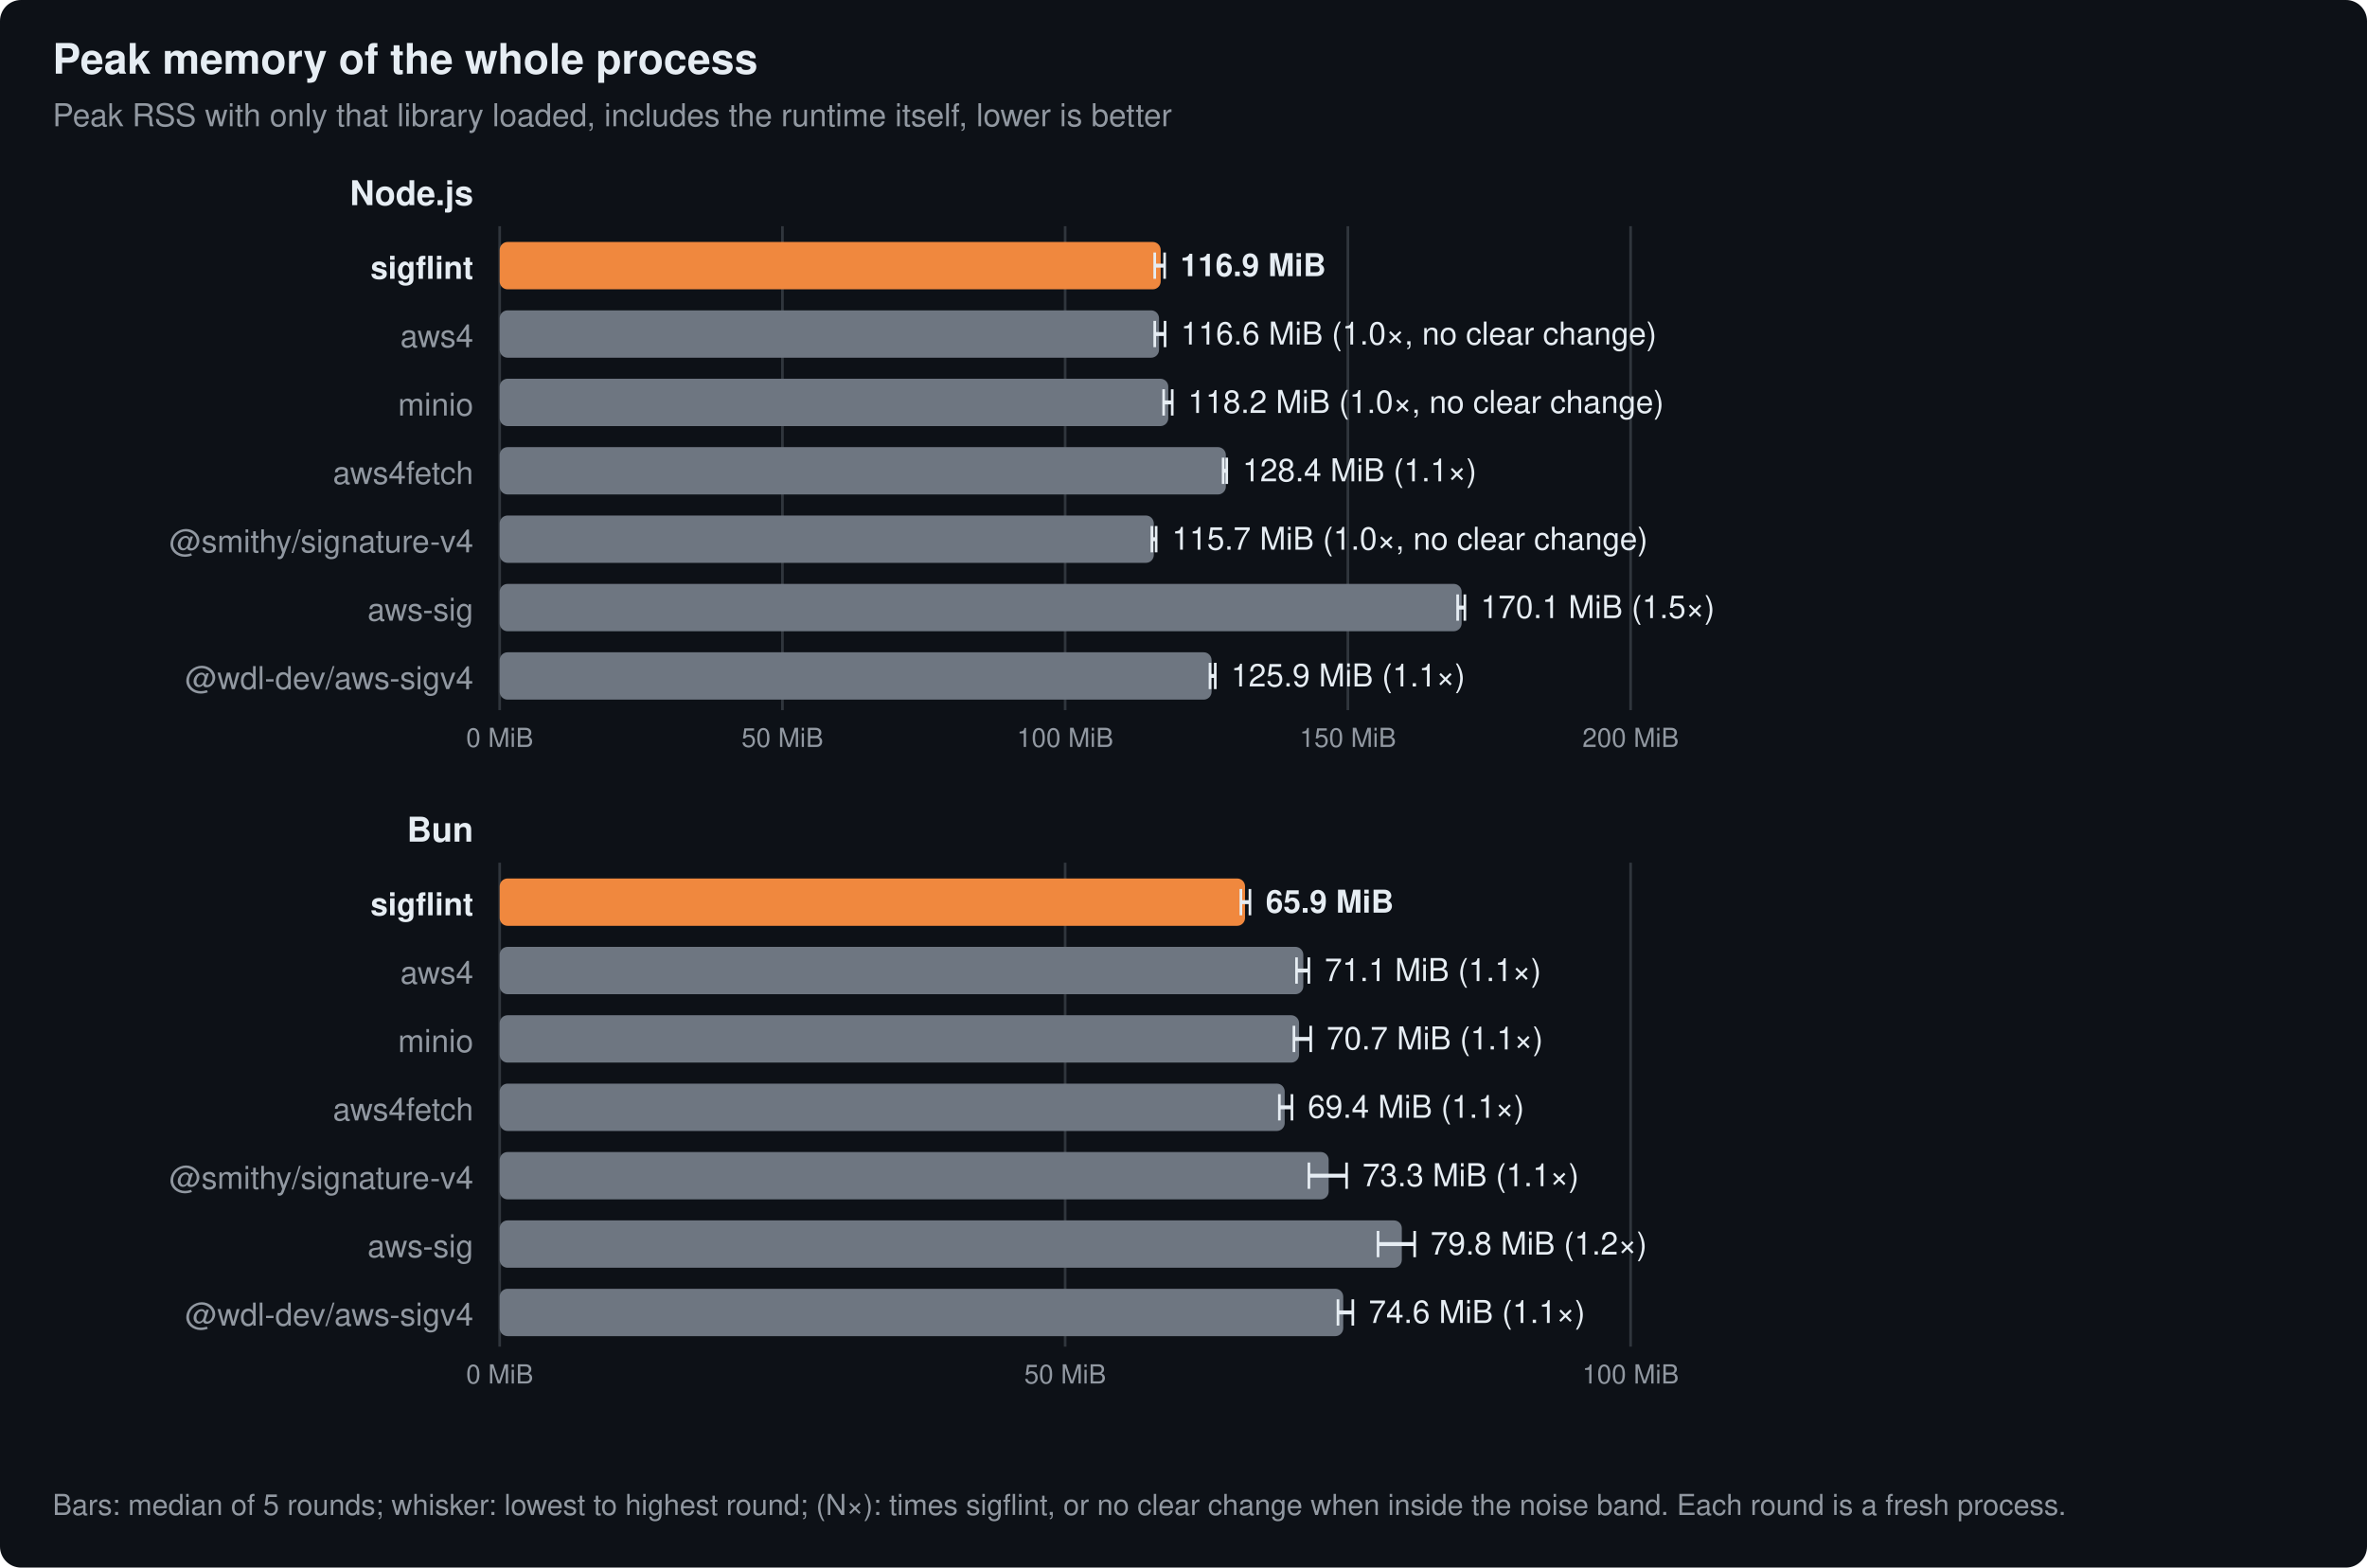
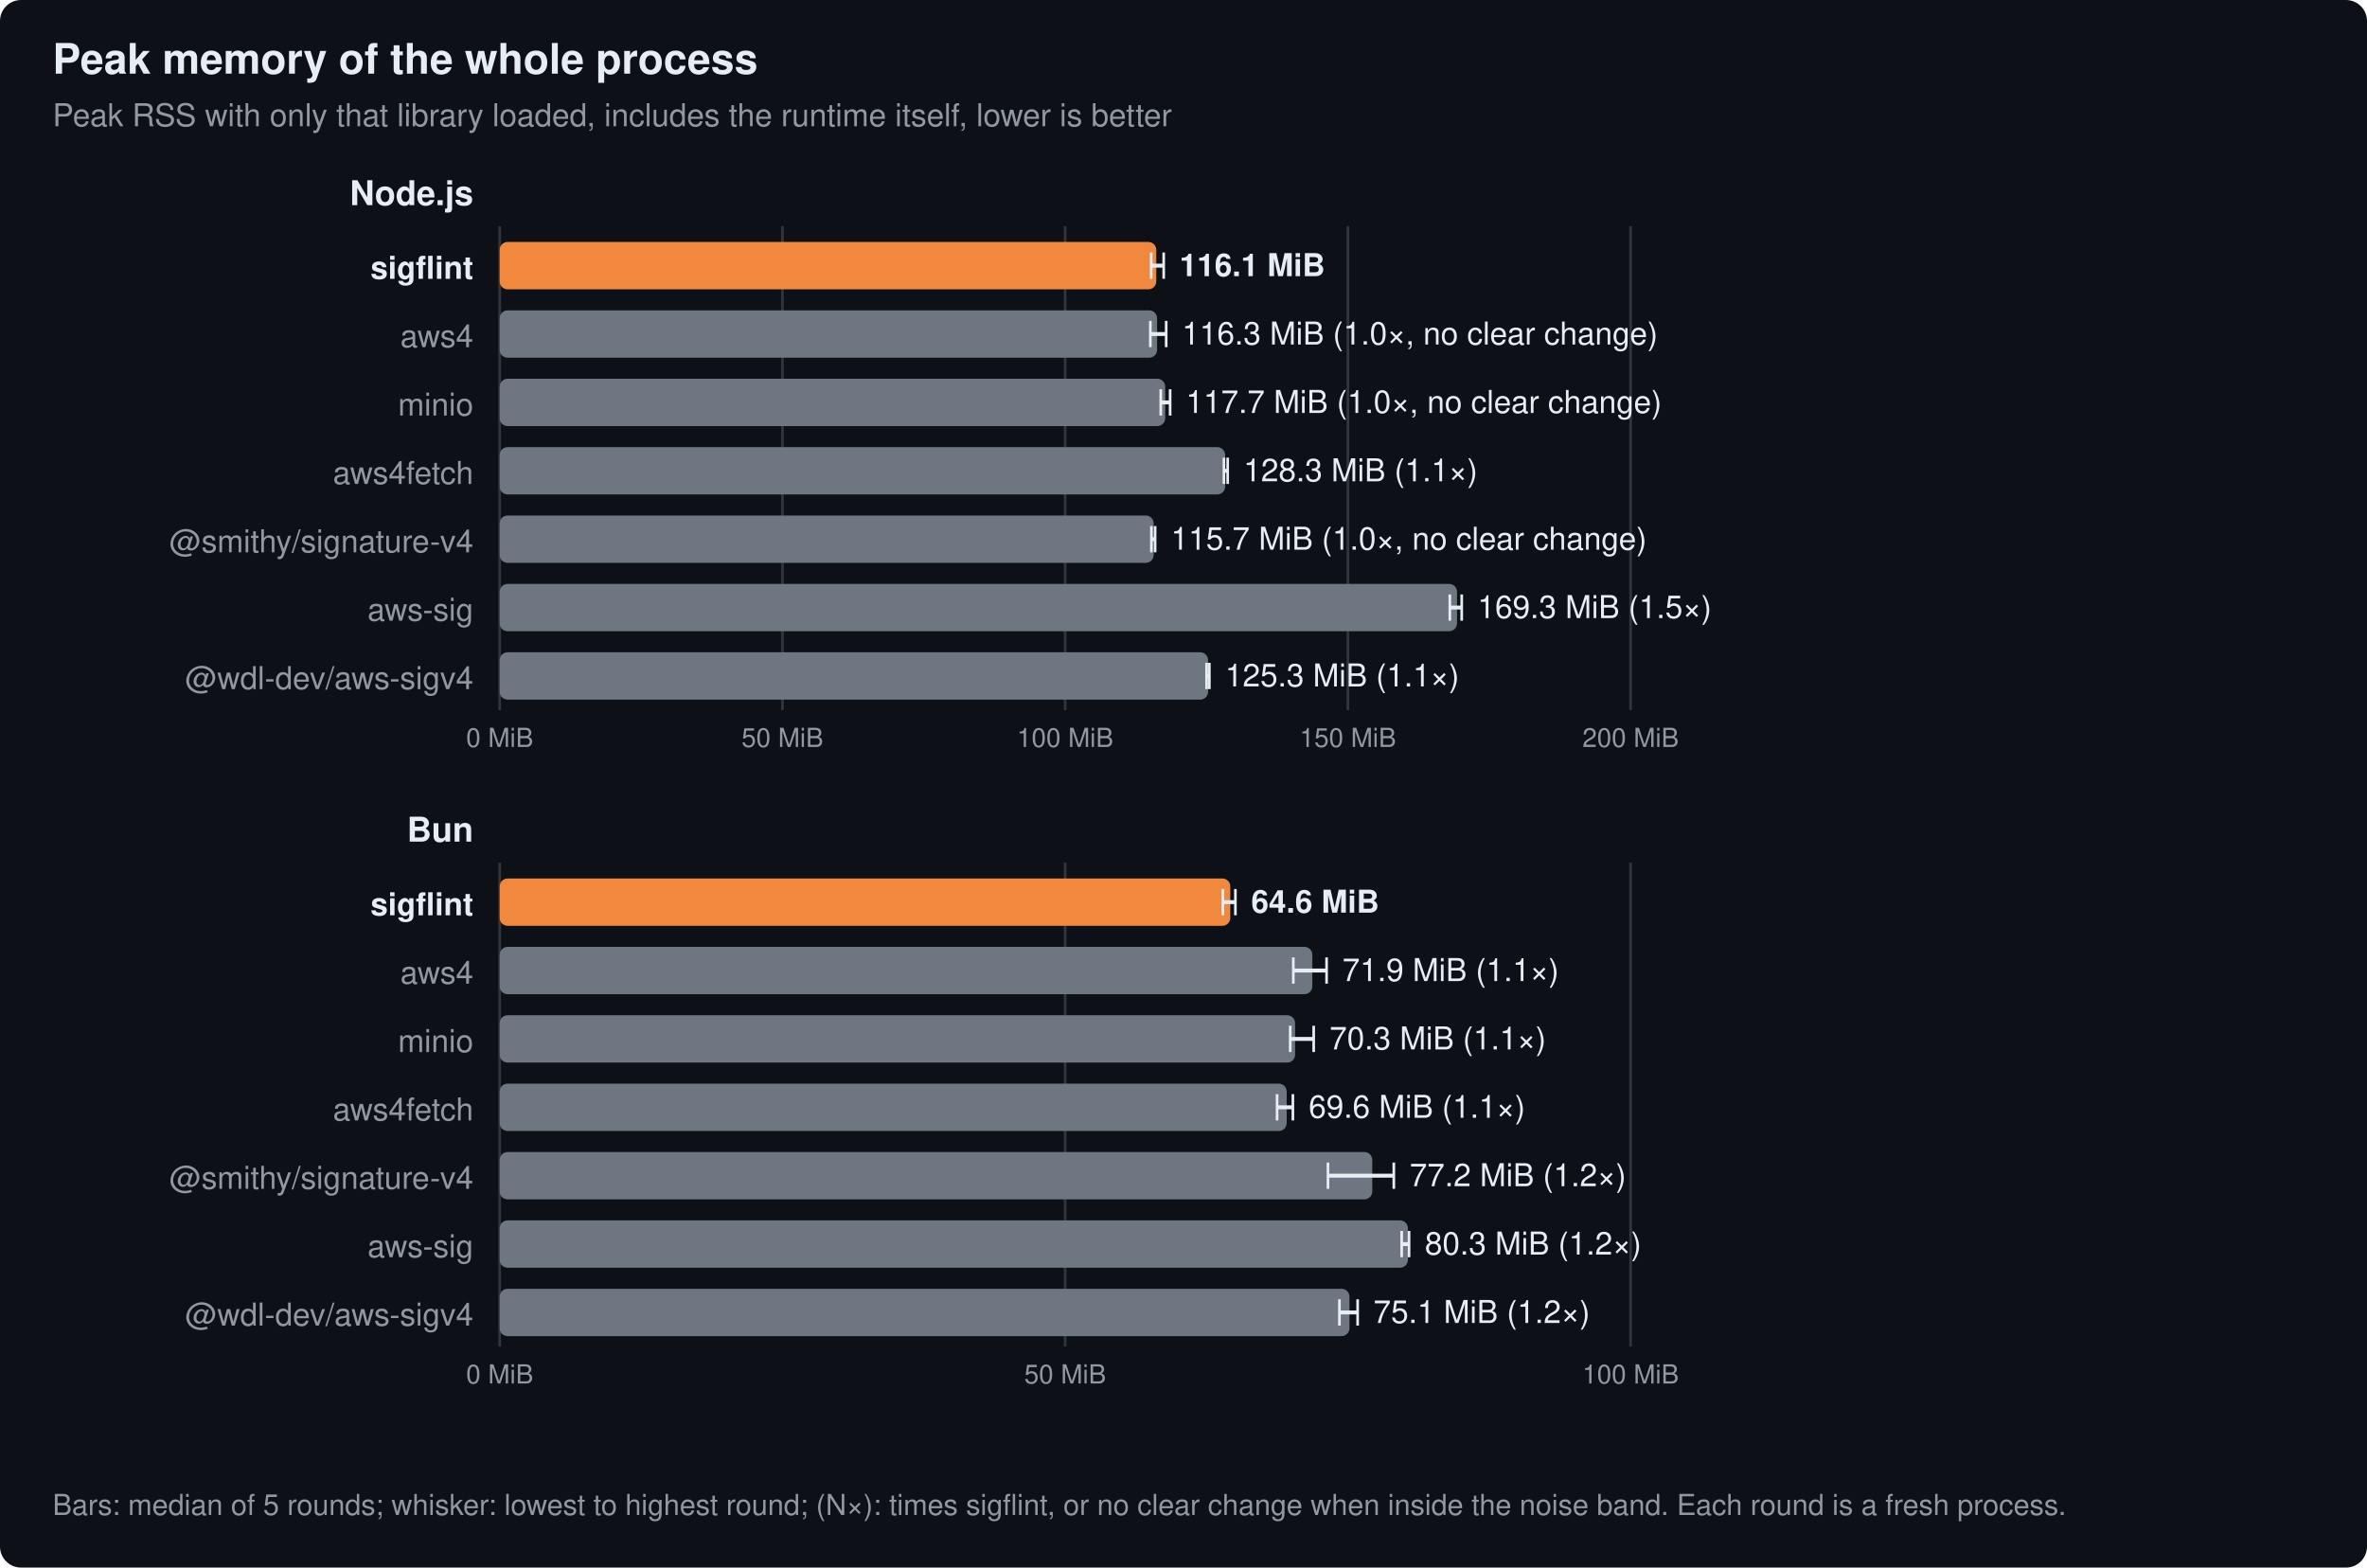
<svg xmlns="http://www.w3.org/2000/svg" width="900" height="596" viewBox="0 0 900 596" role="img" aria-labelledby="t" font-family="-apple-system,BlinkMacSystemFont,'Segoe UI',Helvetica,Arial,sans-serif">
  <rect width="900" height="596" rx="8" fill="#0d1117" />
  <text x="20" y="28" font-size="16" fill="#e6edf3" text-anchor="start" font-weight="600">Peak memory of the whole process</text>
  <text x="20" y="48" font-size="12" fill="#9198a1" text-anchor="start" font-weight="400">Peak RSS with only that library loaded, includes the runtime itself, lower is better</text>
  <text x="180" y="78" font-size="13" fill="#e6edf3" text-anchor="end" font-weight="700">Node.js</text>
  <line x1="190" y1="86" x2="190" y2="270" stroke="#30363d" />
  <text x="190" y="284" font-size="10" fill="#9198a1" text-anchor="middle" font-weight="400">0 MiB</text>
  <line x1="297.5" y1="86" x2="297.5" y2="270" stroke="#30363d" />
  <text x="297.5" y="284" font-size="10" fill="#9198a1" text-anchor="middle" font-weight="400">50 MiB</text>
  <line x1="405" y1="86" x2="405" y2="270" stroke="#30363d" />
  <text x="405" y="284" font-size="10" fill="#9198a1" text-anchor="middle" font-weight="400">100 MiB</text>
  <line x1="512.5" y1="86" x2="512.5" y2="270" stroke="#30363d" />
  <text x="512.5" y="284" font-size="10" fill="#9198a1" text-anchor="middle" font-weight="400">150 MiB</text>
  <line x1="620" y1="86" x2="620" y2="270" stroke="#30363d" />
  <text x="620" y="284" font-size="10" fill="#9198a1" text-anchor="middle" font-weight="400">200 MiB</text>
  <text x="180" y="106" font-size="12" fill="#e6edf3" text-anchor="end" font-weight="700">sigflint</text>
-   <rect x="190" y="92" width="251.323" height="18" rx="3" fill="#f0883e" />
-   <line x1="439.056" y1="101" x2="442.818" y2="101" stroke="#e6edf3" stroke-width="1.5" />
-   <line x1="439.056" y1="96" x2="439.056" y2="106" stroke="#e6edf3" />
-   <line x1="442.818" y1="96" x2="442.818" y2="106" stroke="#e6edf3" />
-   <text x="448.818" y="105" font-size="12" fill="#e6edf3" text-anchor="start" font-weight="700">116.9 MiB</text>
+   <rect x="190" y="92" width="249.652" height="18" rx="3" fill="#f0883e" />
+   <line x1="437.72" y1="101" x2="442.474" y2="101" stroke="#e6edf3" stroke-width="1.5" />
+   <line x1="437.72" y1="96" x2="437.72" y2="106" stroke="#e6edf3" />
+   <line x1="442.474" y1="96" x2="442.474" y2="106" stroke="#e6edf3" />
+   <text x="448.474" y="105" font-size="12" fill="#e6edf3" text-anchor="start" font-weight="700">116.1 MiB</text>
  <text x="180" y="132" font-size="12" fill="#9198a1" text-anchor="end" font-weight="400">aws4</text>
-   <rect x="190" y="118" width="250.693" height="18" rx="3" fill="#6e7681" />
-   <line x1="439.064" y1="127" x2="442.978" y2="127" stroke="#e6edf3" stroke-width="1.5" />
-   <line x1="439.064" y1="122" x2="439.064" y2="132" stroke="#e6edf3" />
-   <line x1="442.978" y1="122" x2="442.978" y2="132" stroke="#e6edf3" />
-   <text x="448.978" y="131" font-size="12" fill="#e6edf3" text-anchor="start" font-weight="400">116.6 MiB  (1.0×, no clear change)</text>
+   <rect x="190" y="118" width="249.954" height="18" rx="3" fill="#6e7681" />
+   <line x1="437.393" y1="127" x2="443.414" y2="127" stroke="#e6edf3" stroke-width="1.5" />
+   <line x1="437.393" y1="122" x2="437.393" y2="132" stroke="#e6edf3" />
+   <line x1="443.414" y1="122" x2="443.414" y2="132" stroke="#e6edf3" />
+   <text x="449.414" y="131" font-size="12" fill="#e6edf3" text-anchor="start" font-weight="400">116.3 MiB  (1.0×, no clear change)</text>
  <text x="180" y="158" font-size="12" fill="#9198a1" text-anchor="end" font-weight="400">minio</text>
-   <rect x="190" y="144" width="254.212" height="18" rx="3" fill="#6e7681" />
-   <line x1="442.449" y1="153" x2="445.716" y2="153" stroke="#e6edf3" stroke-width="1.5" />
-   <line x1="442.449" y1="148" x2="442.449" y2="158" stroke="#e6edf3" />
-   <line x1="445.716" y1="148" x2="445.716" y2="158" stroke="#e6edf3" />
-   <text x="451.716" y="157" font-size="12" fill="#e6edf3" text-anchor="start" font-weight="400">118.2 MiB  (1.0×, no clear change)</text>
+   <rect x="190" y="144" width="253.045" height="18" rx="3" fill="#6e7681" />
+   <line x1="441.357" y1="153" x2="444.909" y2="153" stroke="#e6edf3" stroke-width="1.5" />
+   <line x1="441.357" y1="148" x2="441.357" y2="158" stroke="#e6edf3" />
+   <line x1="444.909" y1="148" x2="444.909" y2="158" stroke="#e6edf3" />
+   <text x="450.909" y="157" font-size="12" fill="#e6edf3" text-anchor="start" font-weight="400">117.7 MiB  (1.0×, no clear change)</text>
  <text x="180" y="184" font-size="12" fill="#9198a1" text-anchor="end" font-weight="400">aws4fetch</text>
-   <rect x="190" y="170" width="276.107" height="18" rx="3" fill="#6e7681" />
-   <line x1="465.074" y1="179" x2="466.443" y2="179" stroke="#e6edf3" stroke-width="1.5" />
-   <line x1="465.074" y1="174" x2="465.074" y2="184" stroke="#e6edf3" />
-   <line x1="466.443" y1="174" x2="466.443" y2="184" stroke="#e6edf3" />
-   <text x="472.443" y="183" font-size="12" fill="#e6edf3" text-anchor="start" font-weight="400">128.4 MiB  (1.1×)</text>
+   <rect x="190" y="170" width="275.838" height="18" rx="3" fill="#6e7681" />
+   <line x1="465.385" y1="179" x2="466.804" y2="179" stroke="#e6edf3" stroke-width="1.5" />
+   <line x1="465.385" y1="174" x2="465.385" y2="184" stroke="#e6edf3" />
+   <line x1="466.804" y1="174" x2="466.804" y2="184" stroke="#e6edf3" />
+   <text x="472.804" y="183" font-size="12" fill="#e6edf3" text-anchor="start" font-weight="400">128.3 MiB  (1.1×)</text>
  <text x="180" y="210" font-size="12" fill="#9198a1" text-anchor="end" font-weight="400">@smithy/signature-v4</text>
-   <rect x="190" y="196" width="248.711" height="18" rx="3" fill="#6e7681" />
-   <line x1="437.972" y1="205" x2="439.593" y2="205" stroke="#e6edf3" stroke-width="1.5" />
-   <line x1="437.972" y1="200" x2="437.972" y2="210" stroke="#e6edf3" />
-   <line x1="439.593" y1="200" x2="439.593" y2="210" stroke="#e6edf3" />
-   <text x="445.593" y="209" font-size="12" fill="#e6edf3" text-anchor="start" font-weight="400">115.7 MiB  (1.0×, no clear change)</text>
+   <rect x="190" y="196" width="248.653" height="18" rx="3" fill="#6e7681" />
+   <line x1="437.796" y1="205" x2="439.207" y2="205" stroke="#e6edf3" stroke-width="1.5" />
+   <line x1="437.796" y1="200" x2="437.796" y2="210" stroke="#e6edf3" />
+   <line x1="439.207" y1="200" x2="439.207" y2="210" stroke="#e6edf3" />
+   <text x="445.207" y="209" font-size="12" fill="#e6edf3" text-anchor="start" font-weight="400">115.7 MiB  (1.0×, no clear change)</text>
  <text x="180" y="236" font-size="12" fill="#9198a1" text-anchor="end" font-weight="400">aws-sig</text>
-   <rect x="190" y="222" width="365.76" height="18" rx="3" fill="#6e7681" />
-   <line x1="554.24" y1="231" x2="556.978" y2="231" stroke="#e6edf3" stroke-width="1.5" />
-   <line x1="554.24" y1="226" x2="554.24" y2="236" stroke="#e6edf3" />
-   <line x1="556.978" y1="226" x2="556.978" y2="236" stroke="#e6edf3" />
-   <text x="562.978" y="235" font-size="12" fill="#e6edf3" text-anchor="start" font-weight="400">170.1 MiB  (1.5×)</text>
+   <rect x="190" y="222" width="364.005" height="18" rx="3" fill="#6e7681" />
+   <line x1="551.267" y1="231" x2="555.786" y2="231" stroke="#e6edf3" stroke-width="1.5" />
+   <line x1="551.267" y1="226" x2="551.267" y2="236" stroke="#e6edf3" />
+   <line x1="555.786" y1="226" x2="555.786" y2="236" stroke="#e6edf3" />
+   <text x="561.786" y="235" font-size="12" fill="#e6edf3" text-anchor="start" font-weight="400">169.3 MiB  (1.5×)</text>
  <text x="180" y="262" font-size="12" fill="#9198a1" text-anchor="end" font-weight="400">@wdl-dev/aws-sigv4</text>
-   <rect x="190" y="248" width="270.682" height="18" rx="3" fill="#6e7681" />
-   <line x1="460.077" y1="257" x2="462.076" y2="257" stroke="#e6edf3" stroke-width="1.5" />
-   <line x1="460.077" y1="252" x2="460.077" y2="262" stroke="#e6edf3" />
-   <line x1="462.076" y1="252" x2="462.076" y2="262" stroke="#e6edf3" />
-   <text x="468.076" y="261" font-size="12" fill="#e6edf3" text-anchor="start" font-weight="400">125.9 MiB  (1.1×)</text>
+   <rect x="190" y="248" width="269.355" height="18" rx="3" fill="#6e7681" />
+   <line x1="458.767" y1="257" x2="459.825" y2="257" stroke="#e6edf3" stroke-width="1.5" />
+   <line x1="458.767" y1="252" x2="458.767" y2="262" stroke="#e6edf3" />
+   <line x1="459.825" y1="252" x2="459.825" y2="262" stroke="#e6edf3" />
+   <text x="465.825" y="261" font-size="12" fill="#e6edf3" text-anchor="start" font-weight="400">125.3 MiB  (1.1×)</text>
  <text x="180" y="320" font-size="13" fill="#e6edf3" text-anchor="end" font-weight="700">Bun</text>
  <line x1="190" y1="328" x2="190" y2="512" stroke="#30363d" />
  <text x="190" y="526" font-size="10" fill="#9198a1" text-anchor="middle" font-weight="400">0 MiB</text>
  <line x1="405" y1="328" x2="405" y2="512" stroke="#30363d" />
  <text x="405" y="526" font-size="10" fill="#9198a1" text-anchor="middle" font-weight="400">50 MiB</text>
  <line x1="620" y1="328" x2="620" y2="512" stroke="#30363d" />
  <text x="620" y="526" font-size="10" fill="#9198a1" text-anchor="middle" font-weight="400">100 MiB</text>
  <text x="180" y="348" font-size="12" fill="#e6edf3" text-anchor="end" font-weight="700">sigflint</text>
-   <rect x="190" y="334" width="283.397" height="18" rx="3" fill="#f0883e" />
-   <line x1="471.818" y1="343" x2="475.261" y2="343" stroke="#e6edf3" stroke-width="1.5" />
-   <line x1="471.818" y1="338" x2="471.818" y2="348" stroke="#e6edf3" />
-   <line x1="475.261" y1="338" x2="475.261" y2="348" stroke="#e6edf3" />
-   <text x="481.261" y="347" font-size="12" fill="#e6edf3" text-anchor="start" font-weight="700">65.9 MiB</text>
+   <rect x="190" y="334" width="277.787" height="18" rx="3" fill="#f0883e" />
+   <line x1="464.965" y1="343" x2="469.735" y2="343" stroke="#e6edf3" stroke-width="1.5" />
+   <line x1="464.965" y1="338" x2="464.965" y2="348" stroke="#e6edf3" />
+   <line x1="469.735" y1="338" x2="469.735" y2="348" stroke="#e6edf3" />
+   <text x="475.735" y="347" font-size="12" fill="#e6edf3" text-anchor="start" font-weight="700">64.6 MiB</text>
  <text x="180" y="374" font-size="12" fill="#9198a1" text-anchor="end" font-weight="400">aws4</text>
-   <rect x="190" y="360" width="305.552" height="18" rx="3" fill="#6e7681" />
-   <line x1="492.982" y1="369" x2="497.668" y2="369" stroke="#e6edf3" stroke-width="1.5" />
-   <line x1="492.982" y1="364" x2="492.982" y2="374" stroke="#e6edf3" />
-   <line x1="497.668" y1="364" x2="497.668" y2="374" stroke="#e6edf3" />
-   <text x="503.668" y="373" font-size="12" fill="#e6edf3" text-anchor="start" font-weight="400">71.1 MiB  (1.1×)</text>
+   <rect x="190" y="360" width="308.979" height="18" rx="3" fill="#6e7681" />
+   <line x1="491.756" y1="369" x2="504.404" y2="369" stroke="#e6edf3" stroke-width="1.5" />
+   <line x1="491.756" y1="364" x2="491.756" y2="374" stroke="#e6edf3" />
+   <line x1="504.404" y1="364" x2="504.404" y2="374" stroke="#e6edf3" />
+   <text x="510.404" y="373" font-size="12" fill="#e6edf3" text-anchor="start" font-weight="400">71.9 MiB  (1.1×)</text>
  <text x="180" y="400" font-size="12" fill="#9198a1" text-anchor="end" font-weight="400">minio</text>
-   <rect x="190" y="386" width="303.939" height="18" rx="3" fill="#6e7681" />
-   <line x1="491.991" y1="395" x2="498.374" y2="395" stroke="#e6edf3" stroke-width="1.5" />
-   <line x1="491.991" y1="390" x2="491.991" y2="400" stroke="#e6edf3" />
-   <line x1="498.374" y1="390" x2="498.374" y2="400" stroke="#e6edf3" />
-   <text x="504.374" y="399" font-size="12" fill="#e6edf3" text-anchor="start" font-weight="400">70.7 MiB  (1.1×)</text>
+   <rect x="190" y="386" width="302.428" height="18" rx="3" fill="#6e7681" />
+   <line x1="490.58" y1="395" x2="499.499" y2="395" stroke="#e6edf3" stroke-width="1.5" />
+   <line x1="490.58" y1="390" x2="490.58" y2="400" stroke="#e6edf3" />
+   <line x1="499.499" y1="390" x2="499.499" y2="400" stroke="#e6edf3" />
+   <text x="505.499" y="399" font-size="12" fill="#e6edf3" text-anchor="start" font-weight="400">70.3 MiB  (1.1×)</text>
  <text x="180" y="426" font-size="12" fill="#9198a1" text-anchor="end" font-weight="400">aws4fetch</text>
-   <rect x="190" y="412" width="298.48" height="18" rx="3" fill="#6e7681" />
-   <line x1="486.448" y1="421" x2="491.235" y2="421" stroke="#e6edf3" stroke-width="1.5" />
-   <line x1="486.448" y1="416" x2="486.448" y2="426" stroke="#e6edf3" />
-   <line x1="491.235" y1="416" x2="491.235" y2="426" stroke="#e6edf3" />
-   <text x="497.235" y="425" font-size="12" fill="#e6edf3" text-anchor="start" font-weight="400">69.4 MiB  (1.1×)</text>
+   <rect x="190" y="412" width="299.236" height="18" rx="3" fill="#6e7681" />
+   <line x1="485.575" y1="421" x2="491.588" y2="421" stroke="#e6edf3" stroke-width="1.5" />
+   <line x1="485.575" y1="416" x2="485.575" y2="426" stroke="#e6edf3" />
+   <line x1="491.588" y1="416" x2="491.588" y2="426" stroke="#e6edf3" />
+   <text x="497.588" y="425" font-size="12" fill="#e6edf3" text-anchor="start" font-weight="400">69.6 MiB  (1.1×)</text>
  <text x="180" y="452" font-size="12" fill="#9198a1" text-anchor="end" font-weight="400">@smithy/signature-v4</text>
-   <rect x="190" y="438" width="315.193" height="18" rx="3" fill="#6e7681" />
-   <line x1="497.685" y1="447" x2="512.013" y2="447" stroke="#e6edf3" stroke-width="1.5" />
-   <line x1="497.685" y1="442" x2="497.685" y2="452" stroke="#e6edf3" />
-   <line x1="512.013" y1="442" x2="512.013" y2="452" stroke="#e6edf3" />
-   <text x="518.013" y="451" font-size="12" fill="#e6edf3" text-anchor="start" font-weight="400">73.3 MiB  (1.1×)</text>
+   <rect x="190" y="438" width="331.772" height="18" rx="3" fill="#6e7681" />
+   <line x1="504.925" y1="447" x2="529.969" y2="447" stroke="#e6edf3" stroke-width="1.5" />
+   <line x1="504.925" y1="442" x2="504.925" y2="452" stroke="#e6edf3" />
+   <line x1="529.969" y1="442" x2="529.969" y2="452" stroke="#e6edf3" />
+   <text x="535.969" y="451" font-size="12" fill="#e6edf3" text-anchor="start" font-weight="400">77.2 MiB  (1.2×)</text>
  <text x="180" y="478" font-size="12" fill="#9198a1" text-anchor="end" font-weight="400">aws-sig</text>
-   <rect x="190" y="464" width="343.009" height="18" rx="3" fill="#6e7681" />
-   <line x1="523.972" y1="473" x2="537.897" y2="473" stroke="#e6edf3" stroke-width="1.5" />
-   <line x1="523.972" y1="468" x2="523.972" y2="478" stroke="#e6edf3" />
-   <line x1="537.897" y1="468" x2="537.897" y2="478" stroke="#e6edf3" />
-   <text x="543.897" y="477" font-size="12" fill="#e6edf3" text-anchor="start" font-weight="400">79.8 MiB  (1.2×)</text>
+   <rect x="190" y="464" width="345.327" height="18" rx="3" fill="#6e7681" />
+   <line x1="532.959" y1="473" x2="535.764" y2="473" stroke="#e6edf3" stroke-width="1.5" />
+   <line x1="532.959" y1="468" x2="532.959" y2="478" stroke="#e6edf3" />
+   <line x1="535.764" y1="468" x2="535.764" y2="478" stroke="#e6edf3" />
+   <text x="541.764" y="477" font-size="12" fill="#e6edf3" text-anchor="start" font-weight="400">80.3 MiB  (1.2×)</text>
  <text x="180" y="504" font-size="12" fill="#9198a1" text-anchor="end" font-weight="400">@wdl-dev/aws-sigv4</text>
-   <rect x="190" y="490" width="320.736" height="18" rx="3" fill="#6e7681" />
-   <line x1="508.738" y1="499" x2="514.381" y2="499" stroke="#e6edf3" stroke-width="1.5" />
-   <line x1="508.738" y1="494" x2="508.738" y2="504" stroke="#e6edf3" />
-   <line x1="514.381" y1="494" x2="514.381" y2="504" stroke="#e6edf3" />
-   <text x="520.381" y="503" font-size="12" fill="#e6edf3" text-anchor="start" font-weight="400">74.6 MiB  (1.1×)</text>
+   <rect x="190" y="490" width="323.105" height="18" rx="3" fill="#6e7681" />
+   <line x1="509.292" y1="499" x2="516.212" y2="499" stroke="#e6edf3" stroke-width="1.5" />
+   <line x1="509.292" y1="494" x2="509.292" y2="504" stroke="#e6edf3" />
+   <line x1="516.212" y1="494" x2="516.212" y2="504" stroke="#e6edf3" />
+   <text x="522.212" y="503" font-size="12" fill="#e6edf3" text-anchor="start" font-weight="400">75.1 MiB  (1.2×)</text>
  <text x="20" y="576" font-size="11" fill="#9198a1" text-anchor="start" font-weight="400">Bars: median of 5 rounds; whisker: lowest to highest round; (N×): times sigflint, or no clear change when inside the noise band. Each round is a fresh process.</text>
</svg>
